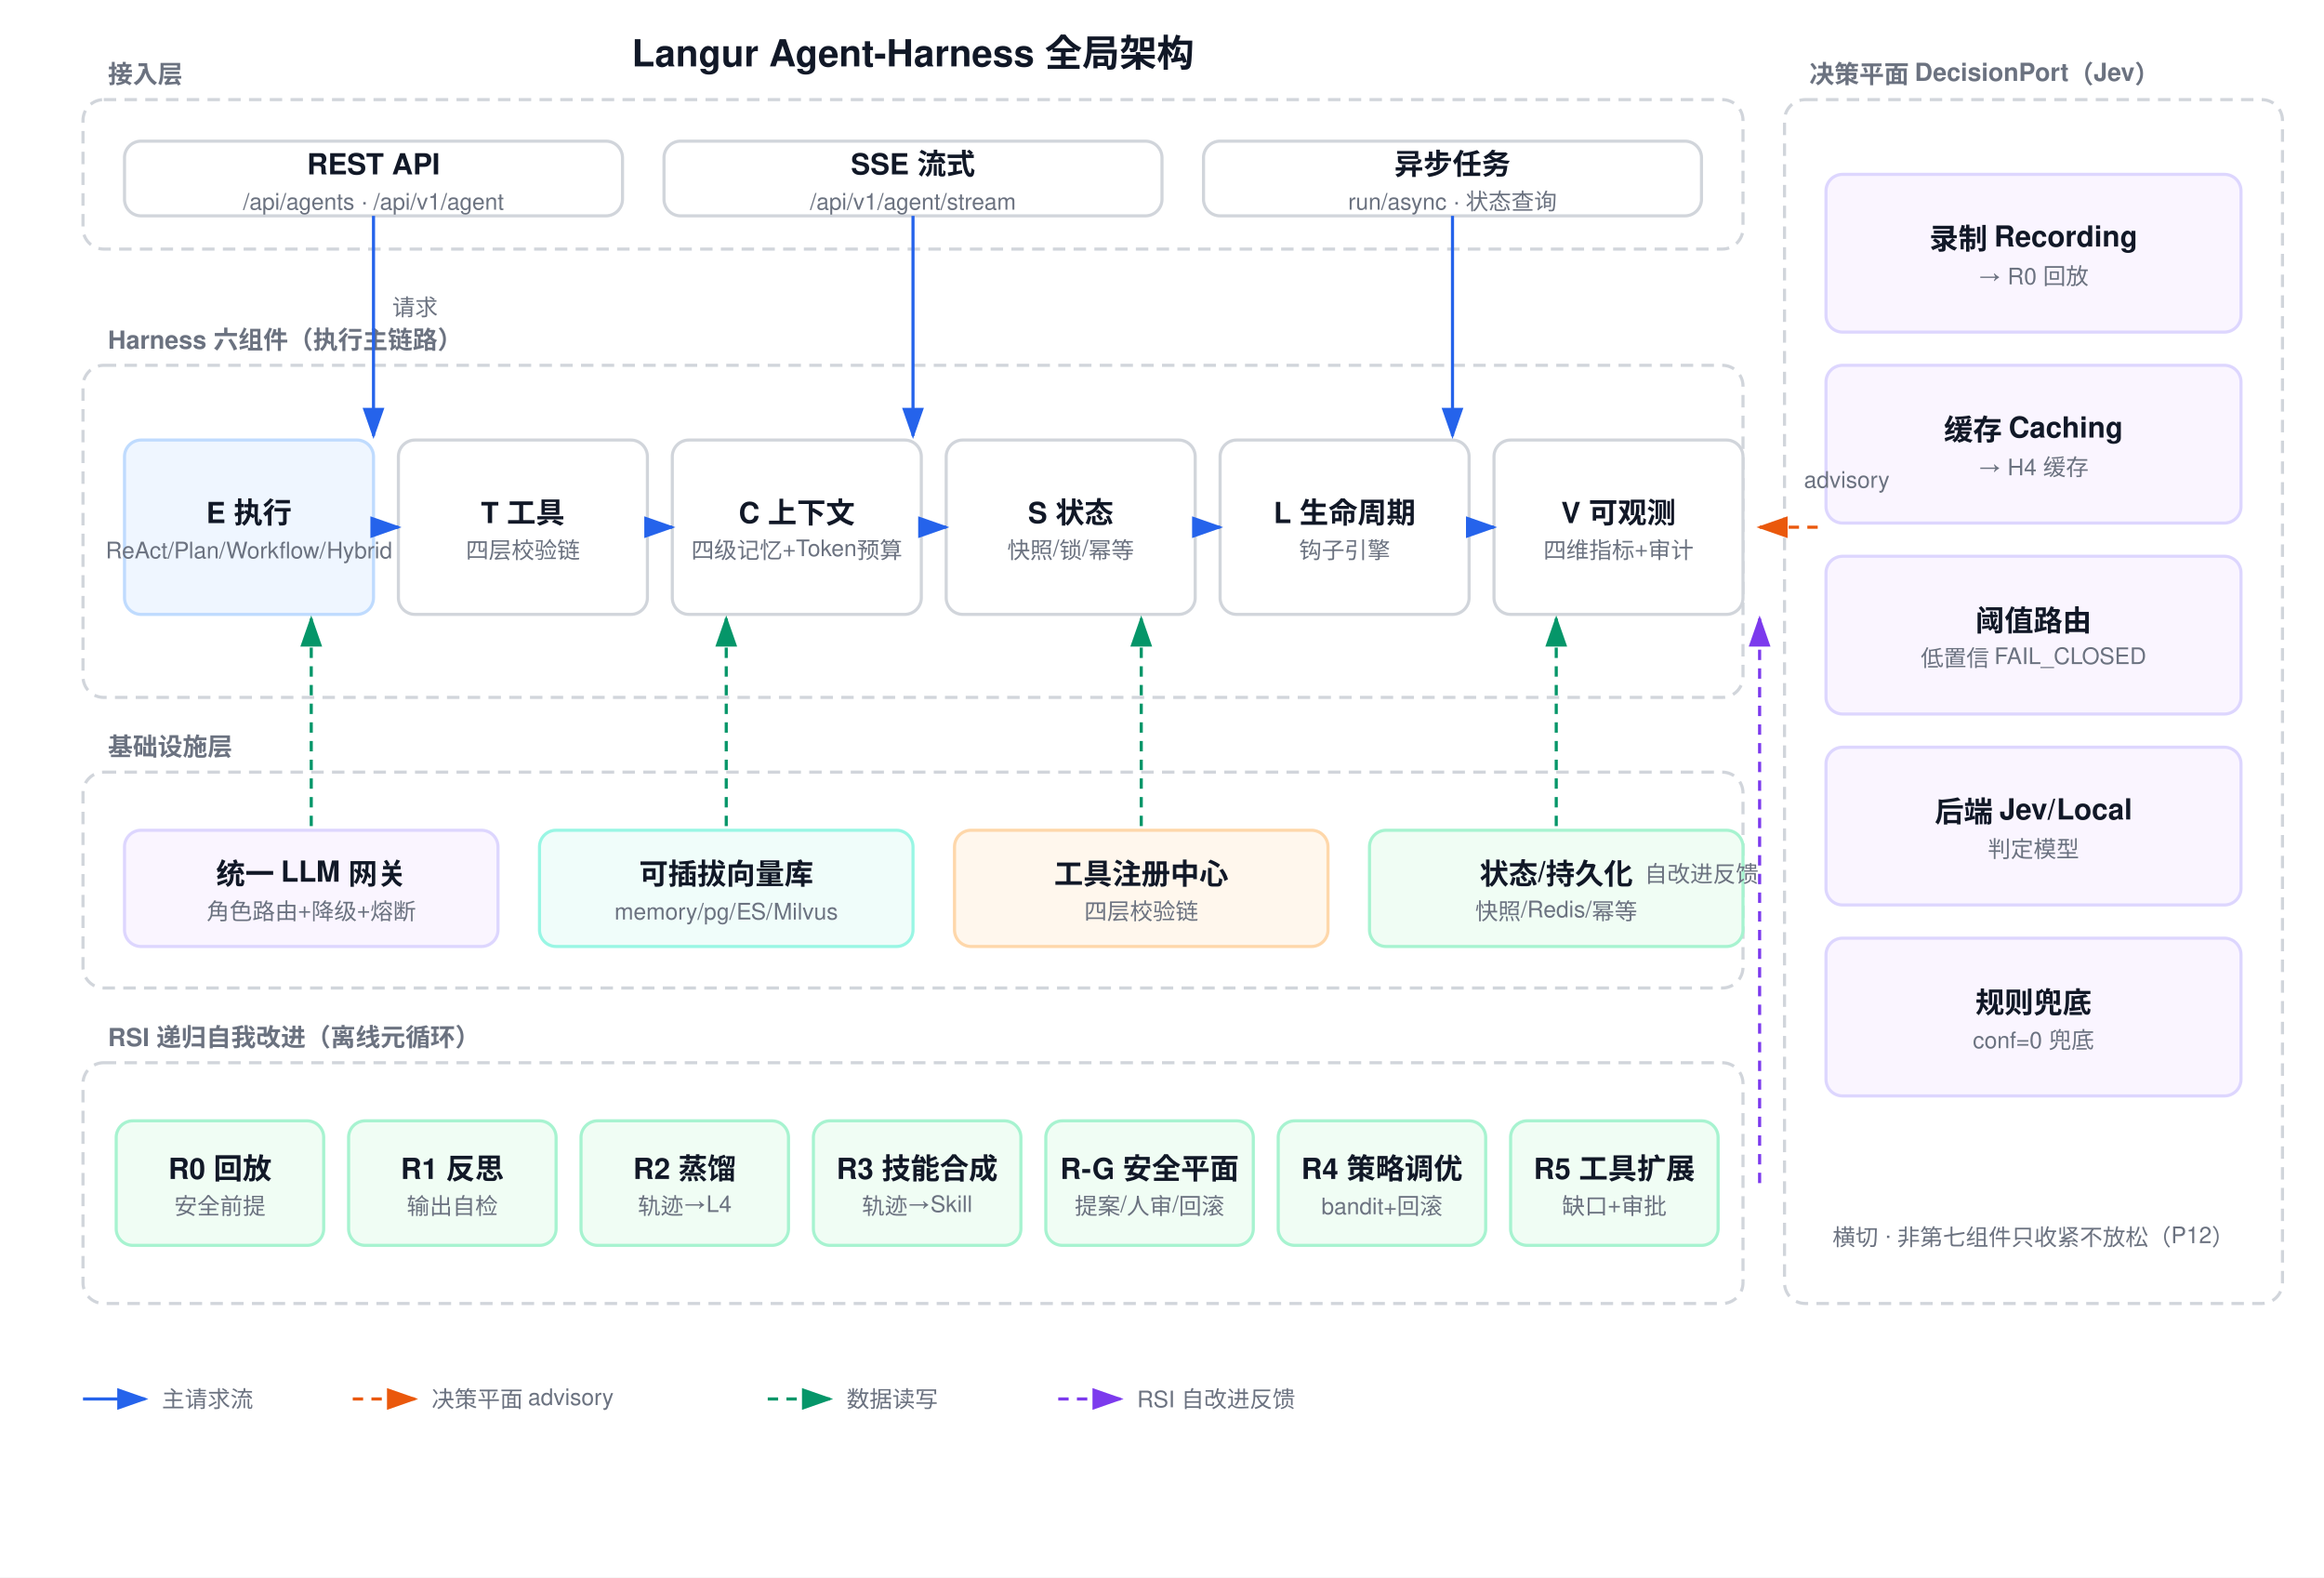
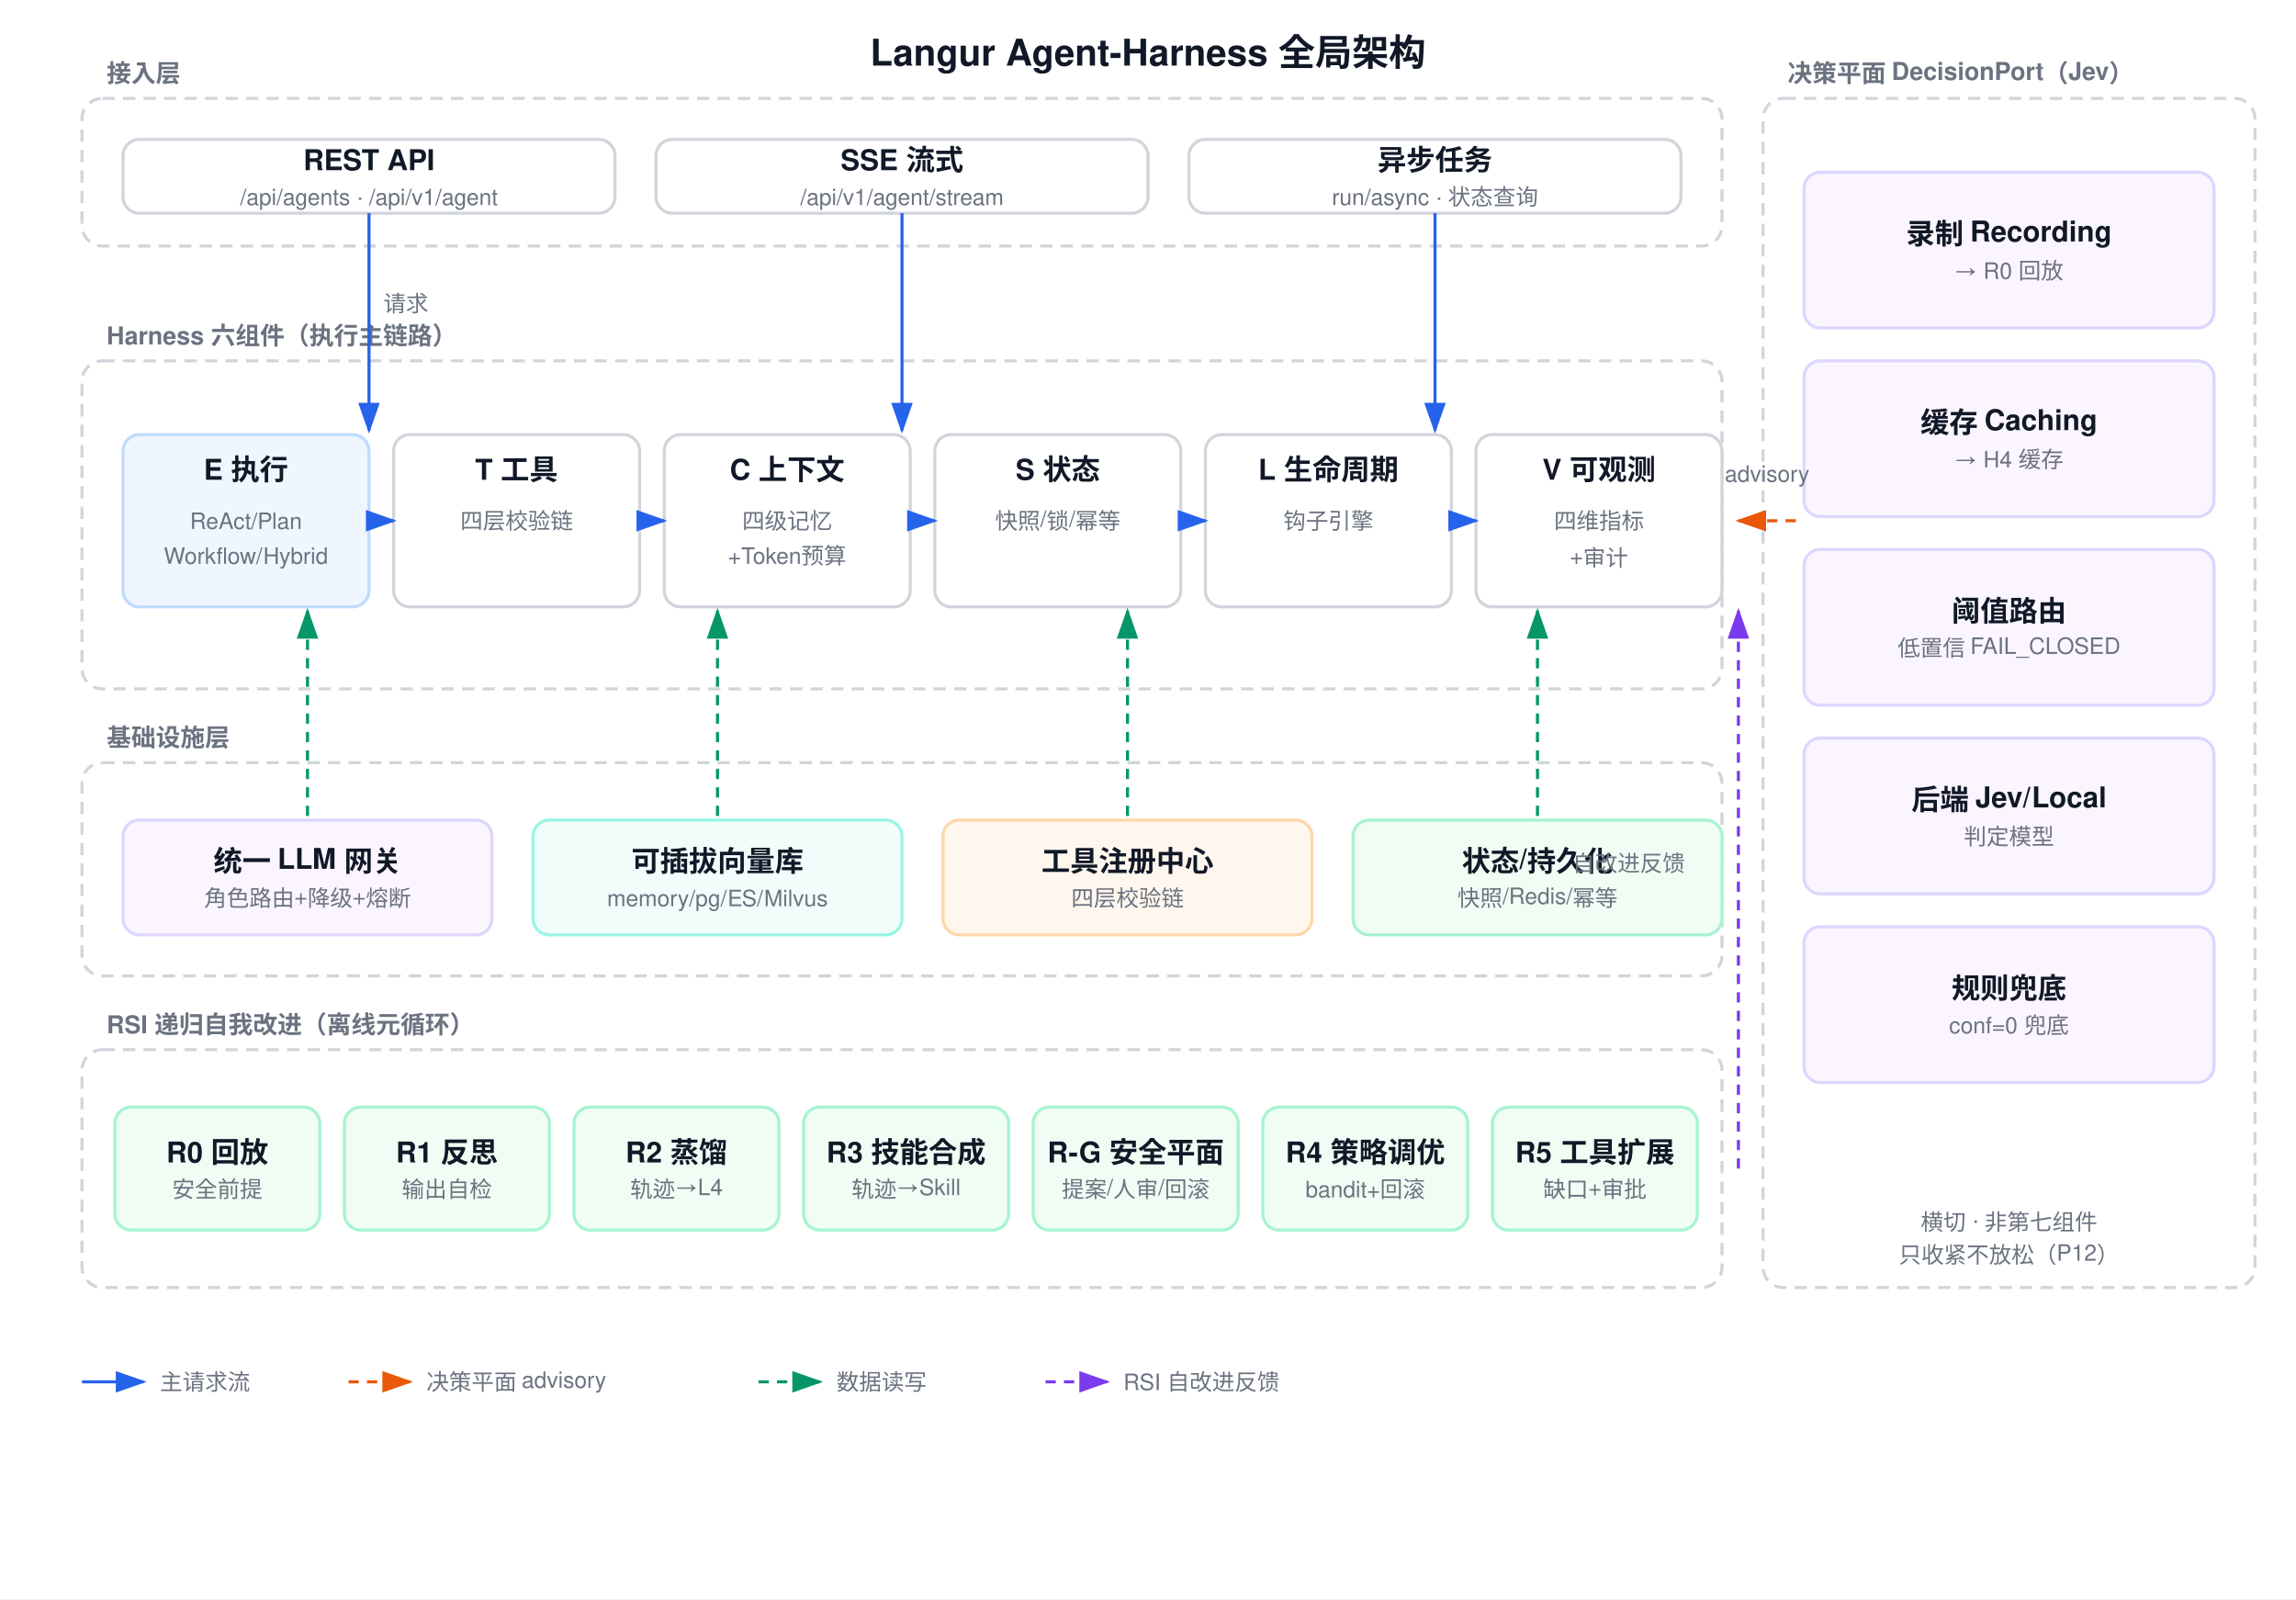
- <svg xmlns="http://www.w3.org/2000/svg" viewBox="0 0 1120 760" width="1120" height="760">
+ <svg xmlns="http://www.w3.org/2000/svg" viewBox="0 0 1120 780" width="1120" height="780">
  <style>
    text { font-family: 'Helvetica Neue', Helvetica, Arial, 'PingFang SC', 'Microsoft YaHei', 'Microsoft JhengHei', 'SimHei', sans-serif; }
  </style>
  <defs>
    <marker id="m-blue" markerWidth="10" markerHeight="7" refX="9" refY="3.5" orient="auto">
      <polygon points="0 0, 10 3.5, 0 7" fill="#2563eb" />
    </marker>
    <marker id="m-purple" markerWidth="10" markerHeight="7" refX="9" refY="3.5" orient="auto">
      <polygon points="0 0, 10 3.5, 0 7" fill="#7c3aed" />
    </marker>
    <marker id="m-green" markerWidth="10" markerHeight="7" refX="9" refY="3.5" orient="auto">
      <polygon points="0 0, 10 3.5, 0 7" fill="#059669" />
    </marker>
    <marker id="m-orange" markerWidth="10" markerHeight="7" refX="9" refY="3.5" orient="auto">
      <polygon points="0 0, 10 3.5, 0 7" fill="#ea580c" />
    </marker>
    <marker id="m-red" markerWidth="10" markerHeight="7" refX="9" refY="3.5" orient="auto">
      <polygon points="0 0, 10 3.5, 0 7" fill="#dc2626" />
    </marker>
    <marker id="m-teal" markerWidth="10" markerHeight="7" refX="9" refY="3.5" orient="auto">
      <polygon points="0 0, 10 3.5, 0 7" fill="#0d9488" />
    </marker>
  </defs>
-   <rect width="1120" height="760" fill="#ffffff" />
-   <text x="440" y="32" text-anchor="middle" fill="#111827" font-size="18" font-weight="700">Langur Agent-Harness 全局架构</text>
+   <rect width="1120" height="780" fill="#ffffff" />
+   <text x="560" y="32" text-anchor="middle" fill="#111827" font-size="18" font-weight="700">Langur Agent-Harness 全局架构</text>
  <rect x="40" y="48" width="800" height="72" rx="10" ry="10" fill="none" stroke="#d1d5db" stroke-width="1.5" stroke-dasharray="6,4" />
  <text x="52" y="40" fill="#6b7280" font-size="12" font-weight="600">接入层</text>
  <rect x="60" y="68" width="240" height="36" rx="8" ry="8" fill="#ffffff" stroke="#d1d5db" stroke-width="1.5" />
-   <text x="180" y="84" text-anchor="middle" fill="#111827" font-size="14" font-weight="600">REST API</text>
-   <text x="180" y="101" text-anchor="middle" fill="#6b7280" font-size="11">/api/agents · /api/v1/agent</text>
+   <text x="180" y="83" text-anchor="middle" fill="#111827" font-size="14" font-weight="600">REST API</text>
+   <text x="180" y="100" text-anchor="middle" fill="#6b7280" font-size="11" font-weight="400">/api/agents · /api/v1/agent</text>
  <rect x="320" y="68" width="240" height="36" rx="8" ry="8" fill="#ffffff" stroke="#d1d5db" stroke-width="1.5" />
-   <text x="440" y="84" text-anchor="middle" fill="#111827" font-size="14" font-weight="600">SSE 流式</text>
-   <text x="440" y="101" text-anchor="middle" fill="#6b7280" font-size="11">/api/v1/agent/stream</text>
+   <text x="440" y="83" text-anchor="middle" fill="#111827" font-size="14" font-weight="600">SSE 流式</text>
+   <text x="440" y="100" text-anchor="middle" fill="#6b7280" font-size="11" font-weight="400">/api/v1/agent/stream</text>
  <rect x="580" y="68" width="240" height="36" rx="8" ry="8" fill="#ffffff" stroke="#d1d5db" stroke-width="1.5" />
-   <text x="700" y="84" text-anchor="middle" fill="#111827" font-size="14" font-weight="600">异步任务</text>
-   <text x="700" y="101" text-anchor="middle" fill="#6b7280" font-size="11">run/async · 状态查询</text>
+   <text x="700" y="83" text-anchor="middle" fill="#111827" font-size="14" font-weight="600">异步任务</text>
+   <text x="700" y="100" text-anchor="middle" fill="#6b7280" font-size="11" font-weight="400">run/async · 状态查询</text>
  <rect x="40" y="176" width="800" height="160" rx="10" ry="10" fill="none" stroke="#d1d5db" stroke-width="1.5" stroke-dasharray="6,4" />
  <text x="52" y="168" fill="#6b7280" font-size="12" font-weight="600">Harness 六组件（执行主链路）</text>
  <rect x="60" y="212" width="120" height="84" rx="8" ry="8" fill="#eff6ff" stroke="#bfdbfe" stroke-width="1.5" />
-   <text x="120" y="252" text-anchor="middle" fill="#111827" font-size="14" font-weight="600">E 执行</text>
-   <text x="120" y="269" text-anchor="middle" fill="#6b7280" font-size="11">ReAct/Plan/Workflow/Hybrid</text>
+   <text x="120" y="234" text-anchor="middle" fill="#111827" font-size="14" font-weight="600">E 执行</text>
+   <text x="120" y="258" text-anchor="middle" fill="#6b7280" font-size="11" font-weight="400">ReAct/Plan</text>
+   <text x="120" y="275" text-anchor="middle" fill="#6b7280" font-size="11" font-weight="400">Workflow/Hybrid</text>
  <rect x="192" y="212" width="120" height="84" rx="8" ry="8" fill="#ffffff" stroke="#d1d5db" stroke-width="1.5" />
-   <text x="252" y="252" text-anchor="middle" fill="#111827" font-size="14" font-weight="600">T 工具</text>
-   <text x="252" y="269" text-anchor="middle" fill="#6b7280" font-size="11">四层校验链</text>
+   <text x="252" y="234" text-anchor="middle" fill="#111827" font-size="14" font-weight="600">T 工具</text>
+   <text x="252" y="258" text-anchor="middle" fill="#6b7280" font-size="11" font-weight="400">四层校验链</text>
  <rect x="324" y="212" width="120" height="84" rx="8" ry="8" fill="#ffffff" stroke="#d1d5db" stroke-width="1.5" />
-   <text x="384" y="252" text-anchor="middle" fill="#111827" font-size="14" font-weight="600">C 上下文</text>
-   <text x="384" y="269" text-anchor="middle" fill="#6b7280" font-size="11">四级记忆+Token预算</text>
+   <text x="384" y="234" text-anchor="middle" fill="#111827" font-size="14" font-weight="600">C 上下文</text>
+   <text x="384" y="258" text-anchor="middle" fill="#6b7280" font-size="11" font-weight="400">四级记忆</text>
+   <text x="384" y="275" text-anchor="middle" fill="#6b7280" font-size="11" font-weight="400">+Token预算</text>
  <rect x="456" y="212" width="120" height="84" rx="8" ry="8" fill="#ffffff" stroke="#d1d5db" stroke-width="1.5" />
-   <text x="516" y="252" text-anchor="middle" fill="#111827" font-size="14" font-weight="600">S 状态</text>
-   <text x="516" y="269" text-anchor="middle" fill="#6b7280" font-size="11">快照/锁/幂等</text>
+   <text x="516" y="234" text-anchor="middle" fill="#111827" font-size="14" font-weight="600">S 状态</text>
+   <text x="516" y="258" text-anchor="middle" fill="#6b7280" font-size="11" font-weight="400">快照/锁/幂等</text>
  <rect x="588" y="212" width="120" height="84" rx="8" ry="8" fill="#ffffff" stroke="#d1d5db" stroke-width="1.5" />
-   <text x="648" y="252" text-anchor="middle" fill="#111827" font-size="14" font-weight="600">L 生命周期</text>
-   <text x="648" y="269" text-anchor="middle" fill="#6b7280" font-size="11">钩子引擎</text>
+   <text x="648" y="234" text-anchor="middle" fill="#111827" font-size="14" font-weight="600">L 生命周期</text>
+   <text x="648" y="258" text-anchor="middle" fill="#6b7280" font-size="11" font-weight="400">钩子引擎</text>
  <rect x="720" y="212" width="120" height="84" rx="8" ry="8" fill="#ffffff" stroke="#d1d5db" stroke-width="1.5" />
-   <text x="780" y="252" text-anchor="middle" fill="#111827" font-size="14" font-weight="600">V 可观测</text>
-   <text x="780" y="269" text-anchor="middle" fill="#6b7280" font-size="11">四维指标+审计</text>
+   <text x="780" y="234" text-anchor="middle" fill="#111827" font-size="14" font-weight="600">V 可观测</text>
+   <text x="780" y="258" text-anchor="middle" fill="#6b7280" font-size="11" font-weight="400">四维指标</text>
+   <text x="780" y="275" text-anchor="middle" fill="#6b7280" font-size="11" font-weight="400">+审计</text>
  <line x1="180" y1="254" x2="192" y2="254" stroke="#2563eb" stroke-width="1.5" fill="none" marker-end="url(#m-blue)" />
  <line x1="312" y1="254" x2="324" y2="254" stroke="#2563eb" stroke-width="1.5" fill="none" marker-end="url(#m-blue)" />
  <line x1="444" y1="254" x2="456" y2="254" stroke="#2563eb" stroke-width="1.5" fill="none" marker-end="url(#m-blue)" />
  <line x1="576" y1="254" x2="588" y2="254" stroke="#2563eb" stroke-width="1.5" fill="none" marker-end="url(#m-blue)" />
  <line x1="708" y1="254" x2="720" y2="254" stroke="#2563eb" stroke-width="1.5" fill="none" marker-end="url(#m-blue)" />
  <rect x="40" y="372" width="800" height="104" rx="10" ry="10" fill="none" stroke="#d1d5db" stroke-width="1.5" stroke-dasharray="6,4" />
  <text x="52" y="364" fill="#6b7280" font-size="12" font-weight="600">基础设施层</text>
  <rect x="60" y="400" width="180" height="56" rx="8" ry="8" fill="#faf5ff" stroke="#ddd6fe" stroke-width="1.5" />
-   <text x="150" y="426" text-anchor="middle" fill="#111827" font-size="14" font-weight="600">统一 LLM 网关</text>
-   <text x="150" y="443" text-anchor="middle" fill="#6b7280" font-size="11">角色路由+降级+熔断</text>
+   <text x="150" y="425" text-anchor="middle" fill="#111827" font-size="14" font-weight="600">统一 LLM 网关</text>
+   <text x="150" y="442" text-anchor="middle" fill="#6b7280" font-size="11" font-weight="400">角色路由+降级+熔断</text>
  <rect x="260" y="400" width="180" height="56" rx="8" ry="8" fill="#f0fdfa" stroke="#99f6e4" stroke-width="1.5" />
-   <text x="350" y="426" text-anchor="middle" fill="#111827" font-size="14" font-weight="600">可插拔向量库</text>
-   <text x="350" y="443" text-anchor="middle" fill="#6b7280" font-size="11">memory/pg/ES/Milvus</text>
+   <text x="350" y="425" text-anchor="middle" fill="#111827" font-size="14" font-weight="600">可插拔向量库</text>
+   <text x="350" y="442" text-anchor="middle" fill="#6b7280" font-size="11" font-weight="400">memory/pg/ES/Milvus</text>
  <rect x="460" y="400" width="180" height="56" rx="8" ry="8" fill="#fff7ed" stroke="#fed7aa" stroke-width="1.5" />
-   <text x="550" y="426" text-anchor="middle" fill="#111827" font-size="14" font-weight="600">工具注册中心</text>
-   <text x="550" y="443" text-anchor="middle" fill="#6b7280" font-size="11">四层校验链</text>
+   <text x="550" y="425" text-anchor="middle" fill="#111827" font-size="14" font-weight="600">工具注册中心</text>
+   <text x="550" y="442" text-anchor="middle" fill="#6b7280" font-size="11" font-weight="400">四层校验链</text>
  <rect x="660" y="400" width="180" height="56" rx="8" ry="8" fill="#f0fdf4" stroke="#a7f3d0" stroke-width="1.5" />
-   <text x="750" y="426" text-anchor="middle" fill="#111827" font-size="14" font-weight="600">状态/持久化</text>
-   <text x="750" y="443" text-anchor="middle" fill="#6b7280" font-size="11">快照/Redis/幂等</text>
+   <text x="750" y="425" text-anchor="middle" fill="#111827" font-size="14" font-weight="600">状态/持久化</text>
+   <text x="750" y="442" text-anchor="middle" fill="#6b7280" font-size="11" font-weight="400">快照/Redis/幂等</text>
  <rect x="40" y="512" width="800" height="116" rx="10" ry="10" fill="none" stroke="#d1d5db" stroke-width="1.5" stroke-dasharray="6,4" />
  <text x="52" y="504" fill="#6b7280" font-size="12" font-weight="600">RSI 递归自我改进（离线元循环）</text>
  <rect x="56" y="540" width="100" height="60" rx="8" ry="8" fill="#f0fdf4" stroke="#a7f3d0" stroke-width="1.5" />
-   <text x="106" y="568" text-anchor="middle" fill="#111827" font-size="14" font-weight="600">R0 回放</text>
-   <text x="106" y="585" text-anchor="middle" fill="#6b7280" font-size="11">安全前提</text>
+   <text x="106" y="567" text-anchor="middle" fill="#111827" font-size="14" font-weight="600">R0 回放</text>
+   <text x="106" y="584" text-anchor="middle" fill="#6b7280" font-size="11" font-weight="400">安全前提</text>
  <rect x="168" y="540" width="100" height="60" rx="8" ry="8" fill="#f0fdf4" stroke="#a7f3d0" stroke-width="1.5" />
-   <text x="218" y="568" text-anchor="middle" fill="#111827" font-size="14" font-weight="600">R1 反思</text>
-   <text x="218" y="585" text-anchor="middle" fill="#6b7280" font-size="11">输出自检</text>
+   <text x="218" y="567" text-anchor="middle" fill="#111827" font-size="14" font-weight="600">R1 反思</text>
+   <text x="218" y="584" text-anchor="middle" fill="#6b7280" font-size="11" font-weight="400">输出自检</text>
  <rect x="280" y="540" width="100" height="60" rx="8" ry="8" fill="#f0fdf4" stroke="#a7f3d0" stroke-width="1.5" />
-   <text x="330" y="568" text-anchor="middle" fill="#111827" font-size="14" font-weight="600">R2 蒸馏</text>
-   <text x="330" y="585" text-anchor="middle" fill="#6b7280" font-size="11">轨迹→L4</text>
+   <text x="330" y="567" text-anchor="middle" fill="#111827" font-size="14" font-weight="600">R2 蒸馏</text>
+   <text x="330" y="584" text-anchor="middle" fill="#6b7280" font-size="11" font-weight="400">轨迹→L4</text>
  <rect x="392" y="540" width="100" height="60" rx="8" ry="8" fill="#f0fdf4" stroke="#a7f3d0" stroke-width="1.5" />
-   <text x="442" y="568" text-anchor="middle" fill="#111827" font-size="14" font-weight="600">R3 技能合成</text>
-   <text x="442" y="585" text-anchor="middle" fill="#6b7280" font-size="11">轨迹→Skill</text>
+   <text x="442" y="567" text-anchor="middle" fill="#111827" font-size="14" font-weight="600">R3 技能合成</text>
+   <text x="442" y="584" text-anchor="middle" fill="#6b7280" font-size="11" font-weight="400">轨迹→Skill</text>
  <rect x="504" y="540" width="100" height="60" rx="8" ry="8" fill="#f0fdf4" stroke="#a7f3d0" stroke-width="1.5" />
-   <text x="554" y="568" text-anchor="middle" fill="#111827" font-size="14" font-weight="600">R-G 安全平面</text>
-   <text x="554" y="585" text-anchor="middle" fill="#6b7280" font-size="11">提案/人审/回滚</text>
+   <text x="554" y="567" text-anchor="middle" fill="#111827" font-size="14" font-weight="600">R-G 安全平面</text>
+   <text x="554" y="584" text-anchor="middle" fill="#6b7280" font-size="11" font-weight="400">提案/人审/回滚</text>
  <rect x="616" y="540" width="100" height="60" rx="8" ry="8" fill="#f0fdf4" stroke="#a7f3d0" stroke-width="1.5" />
-   <text x="666" y="568" text-anchor="middle" fill="#111827" font-size="14" font-weight="600">R4 策略调优</text>
-   <text x="666" y="585" text-anchor="middle" fill="#6b7280" font-size="11">bandit+回滚</text>
+   <text x="666" y="567" text-anchor="middle" fill="#111827" font-size="14" font-weight="600">R4 策略调优</text>
+   <text x="666" y="584" text-anchor="middle" fill="#6b7280" font-size="11" font-weight="400">bandit+回滚</text>
  <rect x="728" y="540" width="100" height="60" rx="8" ry="8" fill="#f0fdf4" stroke="#a7f3d0" stroke-width="1.5" />
-   <text x="778" y="568" text-anchor="middle" fill="#111827" font-size="14" font-weight="600">R5 工具扩展</text>
-   <text x="778" y="585" text-anchor="middle" fill="#6b7280" font-size="11">缺口+审批</text>
+   <text x="778" y="567" text-anchor="middle" fill="#111827" font-size="14" font-weight="600">R5 工具扩展</text>
+   <text x="778" y="584" text-anchor="middle" fill="#6b7280" font-size="11" font-weight="400">缺口+审批</text>
  <rect x="860" y="48" width="240" height="580" rx="10" ry="10" fill="none" stroke="#d1d5db" stroke-width="1.5" stroke-dasharray="6,4" />
  <text x="872" y="40" fill="#6b7280" font-size="12" font-weight="600">决策平面 DecisionPort（Jev）</text>
  <rect x="880" y="84" width="200" height="76" rx="8" ry="8" fill="#faf5ff" stroke="#ddd6fe" stroke-width="1.5" />
-   <text x="980" y="120" text-anchor="middle" fill="#111827" font-size="14" font-weight="600">录制 Recording</text>
-   <text x="980" y="137" text-anchor="middle" fill="#6b7280" font-size="11">→ R0 回放</text>
+   <text x="980" y="119" text-anchor="middle" fill="#111827" font-size="14" font-weight="600">录制 Recording</text>
+   <text x="980" y="136" text-anchor="middle" fill="#6b7280" font-size="11" font-weight="400">→ R0 回放</text>
  <rect x="880" y="176" width="200" height="76" rx="8" ry="8" fill="#faf5ff" stroke="#ddd6fe" stroke-width="1.5" />
-   <text x="980" y="212" text-anchor="middle" fill="#111827" font-size="14" font-weight="600">缓存 Caching</text>
-   <text x="980" y="229" text-anchor="middle" fill="#6b7280" font-size="11">→ H4 缓存</text>
+   <text x="980" y="211" text-anchor="middle" fill="#111827" font-size="14" font-weight="600">缓存 Caching</text>
+   <text x="980" y="228" text-anchor="middle" fill="#6b7280" font-size="11" font-weight="400">→ H4 缓存</text>
  <rect x="880" y="268" width="200" height="76" rx="8" ry="8" fill="#faf5ff" stroke="#ddd6fe" stroke-width="1.5" />
-   <text x="980" y="304" text-anchor="middle" fill="#111827" font-size="14" font-weight="600">阈值路由</text>
-   <text x="980" y="321" text-anchor="middle" fill="#6b7280" font-size="11">低置信 FAIL_CLOSED</text>
+   <text x="980" y="303" text-anchor="middle" fill="#111827" font-size="14" font-weight="600">阈值路由</text>
+   <text x="980" y="320" text-anchor="middle" fill="#6b7280" font-size="11" font-weight="400">低置信 FAIL_CLOSED</text>
  <rect x="880" y="360" width="200" height="76" rx="8" ry="8" fill="#faf5ff" stroke="#ddd6fe" stroke-width="1.5" />
-   <text x="980" y="396" text-anchor="middle" fill="#111827" font-size="14" font-weight="600">后端 Jev/Local</text>
-   <text x="980" y="413" text-anchor="middle" fill="#6b7280" font-size="11">判定模型</text>
+   <text x="980" y="395" text-anchor="middle" fill="#111827" font-size="14" font-weight="600">后端 Jev/Local</text>
+   <text x="980" y="412" text-anchor="middle" fill="#6b7280" font-size="11" font-weight="400">判定模型</text>
  <rect x="880" y="452" width="200" height="76" rx="8" ry="8" fill="#faf5ff" stroke="#ddd6fe" stroke-width="1.5" />
-   <text x="980" y="488" text-anchor="middle" fill="#111827" font-size="14" font-weight="600">规则兜底</text>
-   <text x="980" y="505" text-anchor="middle" fill="#6b7280" font-size="11">conf=0 兜底</text>
-   <text x="980" y="600" text-anchor="middle" fill="#6b7280" font-size="11">横切 · 非第七组件
- 只收紧不放松（P12）</text>
+   <text x="980" y="487" text-anchor="middle" fill="#111827" font-size="14" font-weight="600">规则兜底</text>
+   <text x="980" y="504" text-anchor="middle" fill="#6b7280" font-size="11" font-weight="400">conf=0 兜底</text>
+   <text x="980" y="600" text-anchor="middle" fill="#6b7280" font-size="11" font-weight="400">横切 · 非第七组件</text>
+   <text x="980" y="616" text-anchor="middle" fill="#6b7280" font-size="11" font-weight="400">只收紧不放松（P12）</text>
  <line x1="180" y1="104" x2="180" y2="210" stroke="#2563eb" stroke-width="1.5" fill="none" marker-end="url(#m-blue)" />
-   <text x="200" y="152" text-anchor="middle" fill="#6b7280" font-size="11">请求</text>
+   <text x="198" y="152" text-anchor="middle" fill="#6b7280" font-size="11">请求</text>
  <line x1="440" y1="104" x2="440" y2="210" stroke="#2563eb" stroke-width="1.5" fill="none" marker-end="url(#m-blue)" />
  <line x1="700" y1="104" x2="700" y2="210" stroke="#2563eb" stroke-width="1.5" fill="none" marker-end="url(#m-blue)" />
  <line x1="876" y1="254" x2="848" y2="254" stroke="#ea580c" stroke-width="1.5" fill="none" marker-end="url(#m-orange)" stroke-dasharray="5,4" />
-   <text x="890" y="235" text-anchor="middle" fill="#6b7280" font-size="11">advisory</text>
+   <text x="862" y="235" text-anchor="middle" fill="#6b7280" font-size="11">advisory</text>
  <line x1="150" y1="398" x2="150" y2="298" stroke="#059669" stroke-width="1.5" fill="none" marker-end="url(#m-green)" stroke-dasharray="5,4" />
  <line x1="350" y1="398" x2="350" y2="298" stroke="#059669" stroke-width="1.5" fill="none" marker-end="url(#m-green)" stroke-dasharray="5,4" />
  <line x1="550" y1="398" x2="550" y2="298" stroke="#059669" stroke-width="1.5" fill="none" marker-end="url(#m-green)" stroke-dasharray="5,4" />
  <line x1="750" y1="398" x2="750" y2="298" stroke="#059669" stroke-width="1.5" fill="none" marker-end="url(#m-green)" stroke-dasharray="5,4" />
  <line x1="848" y1="570" x2="848" y2="298" stroke="#7c3aed" stroke-width="1.5" fill="none" marker-end="url(#m-purple)" stroke-dasharray="5,4" />
-   <text x="820" y="425" text-anchor="middle" fill="#6b7280" font-size="11">自改进反馈</text>
+   <text x="822" y="425" text-anchor="end" fill="#6b7280" font-size="11">自改进反馈</text>
  <g transform="translate(40, 668)">
    <line x1="0" y1="6" x2="30" y2="6" stroke="#2563eb" stroke-width="1.5" marker-end="url(#m-blue)" />
    <text x="38" y="10" fill="#6b7280" font-size="11">主请求流</text>
    <line x1="130" y1="6" x2="160" y2="6" stroke="#ea580c" stroke-width="1.5" stroke-dasharray="5,4" marker-end="url(#m-orange)" />
    <text x="168" y="10" fill="#6b7280" font-size="11">决策平面 advisory</text>
    <line x1="330" y1="6" x2="360" y2="6" stroke="#059669" stroke-width="1.5" stroke-dasharray="5,4" marker-end="url(#m-green)" />
    <text x="368" y="10" fill="#6b7280" font-size="11">数据读写</text>
    <line x1="470" y1="6" x2="500" y2="6" stroke="#7c3aed" stroke-width="1.5" stroke-dasharray="5,4" marker-end="url(#m-purple)" />
    <text x="508" y="10" fill="#6b7280" font-size="11">RSI 自改进反馈</text>
  </g>
</svg>
